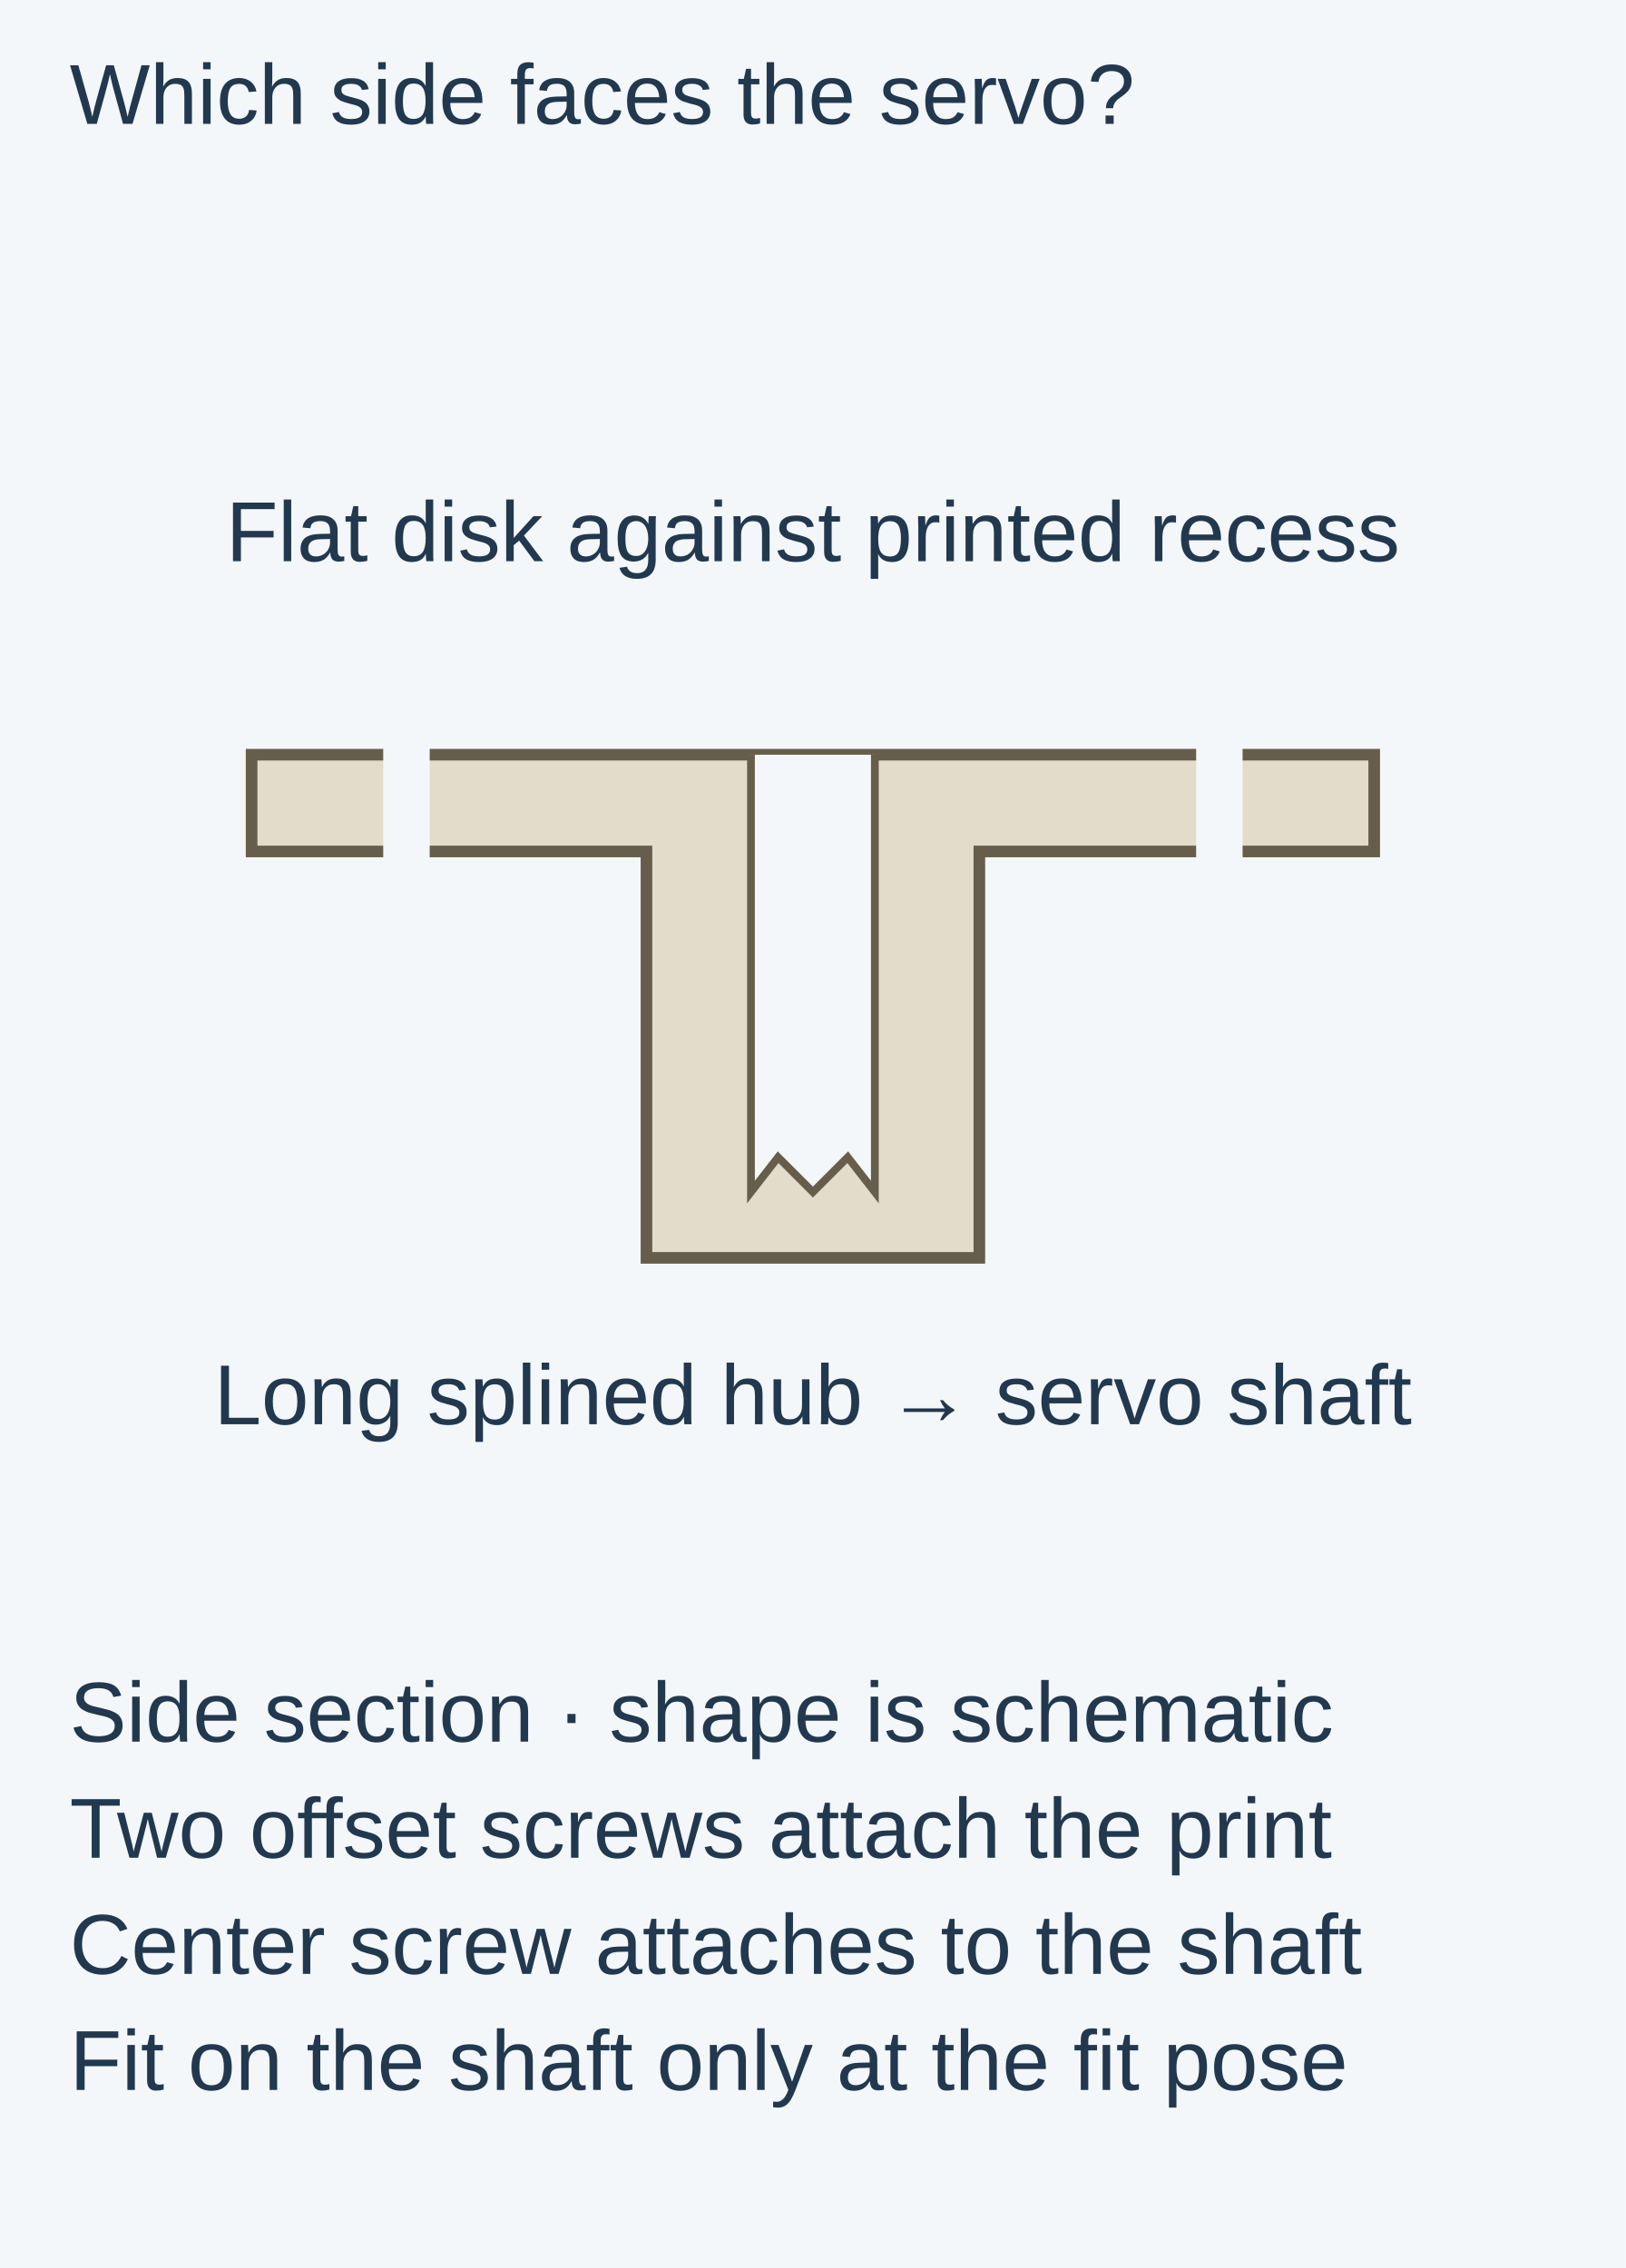
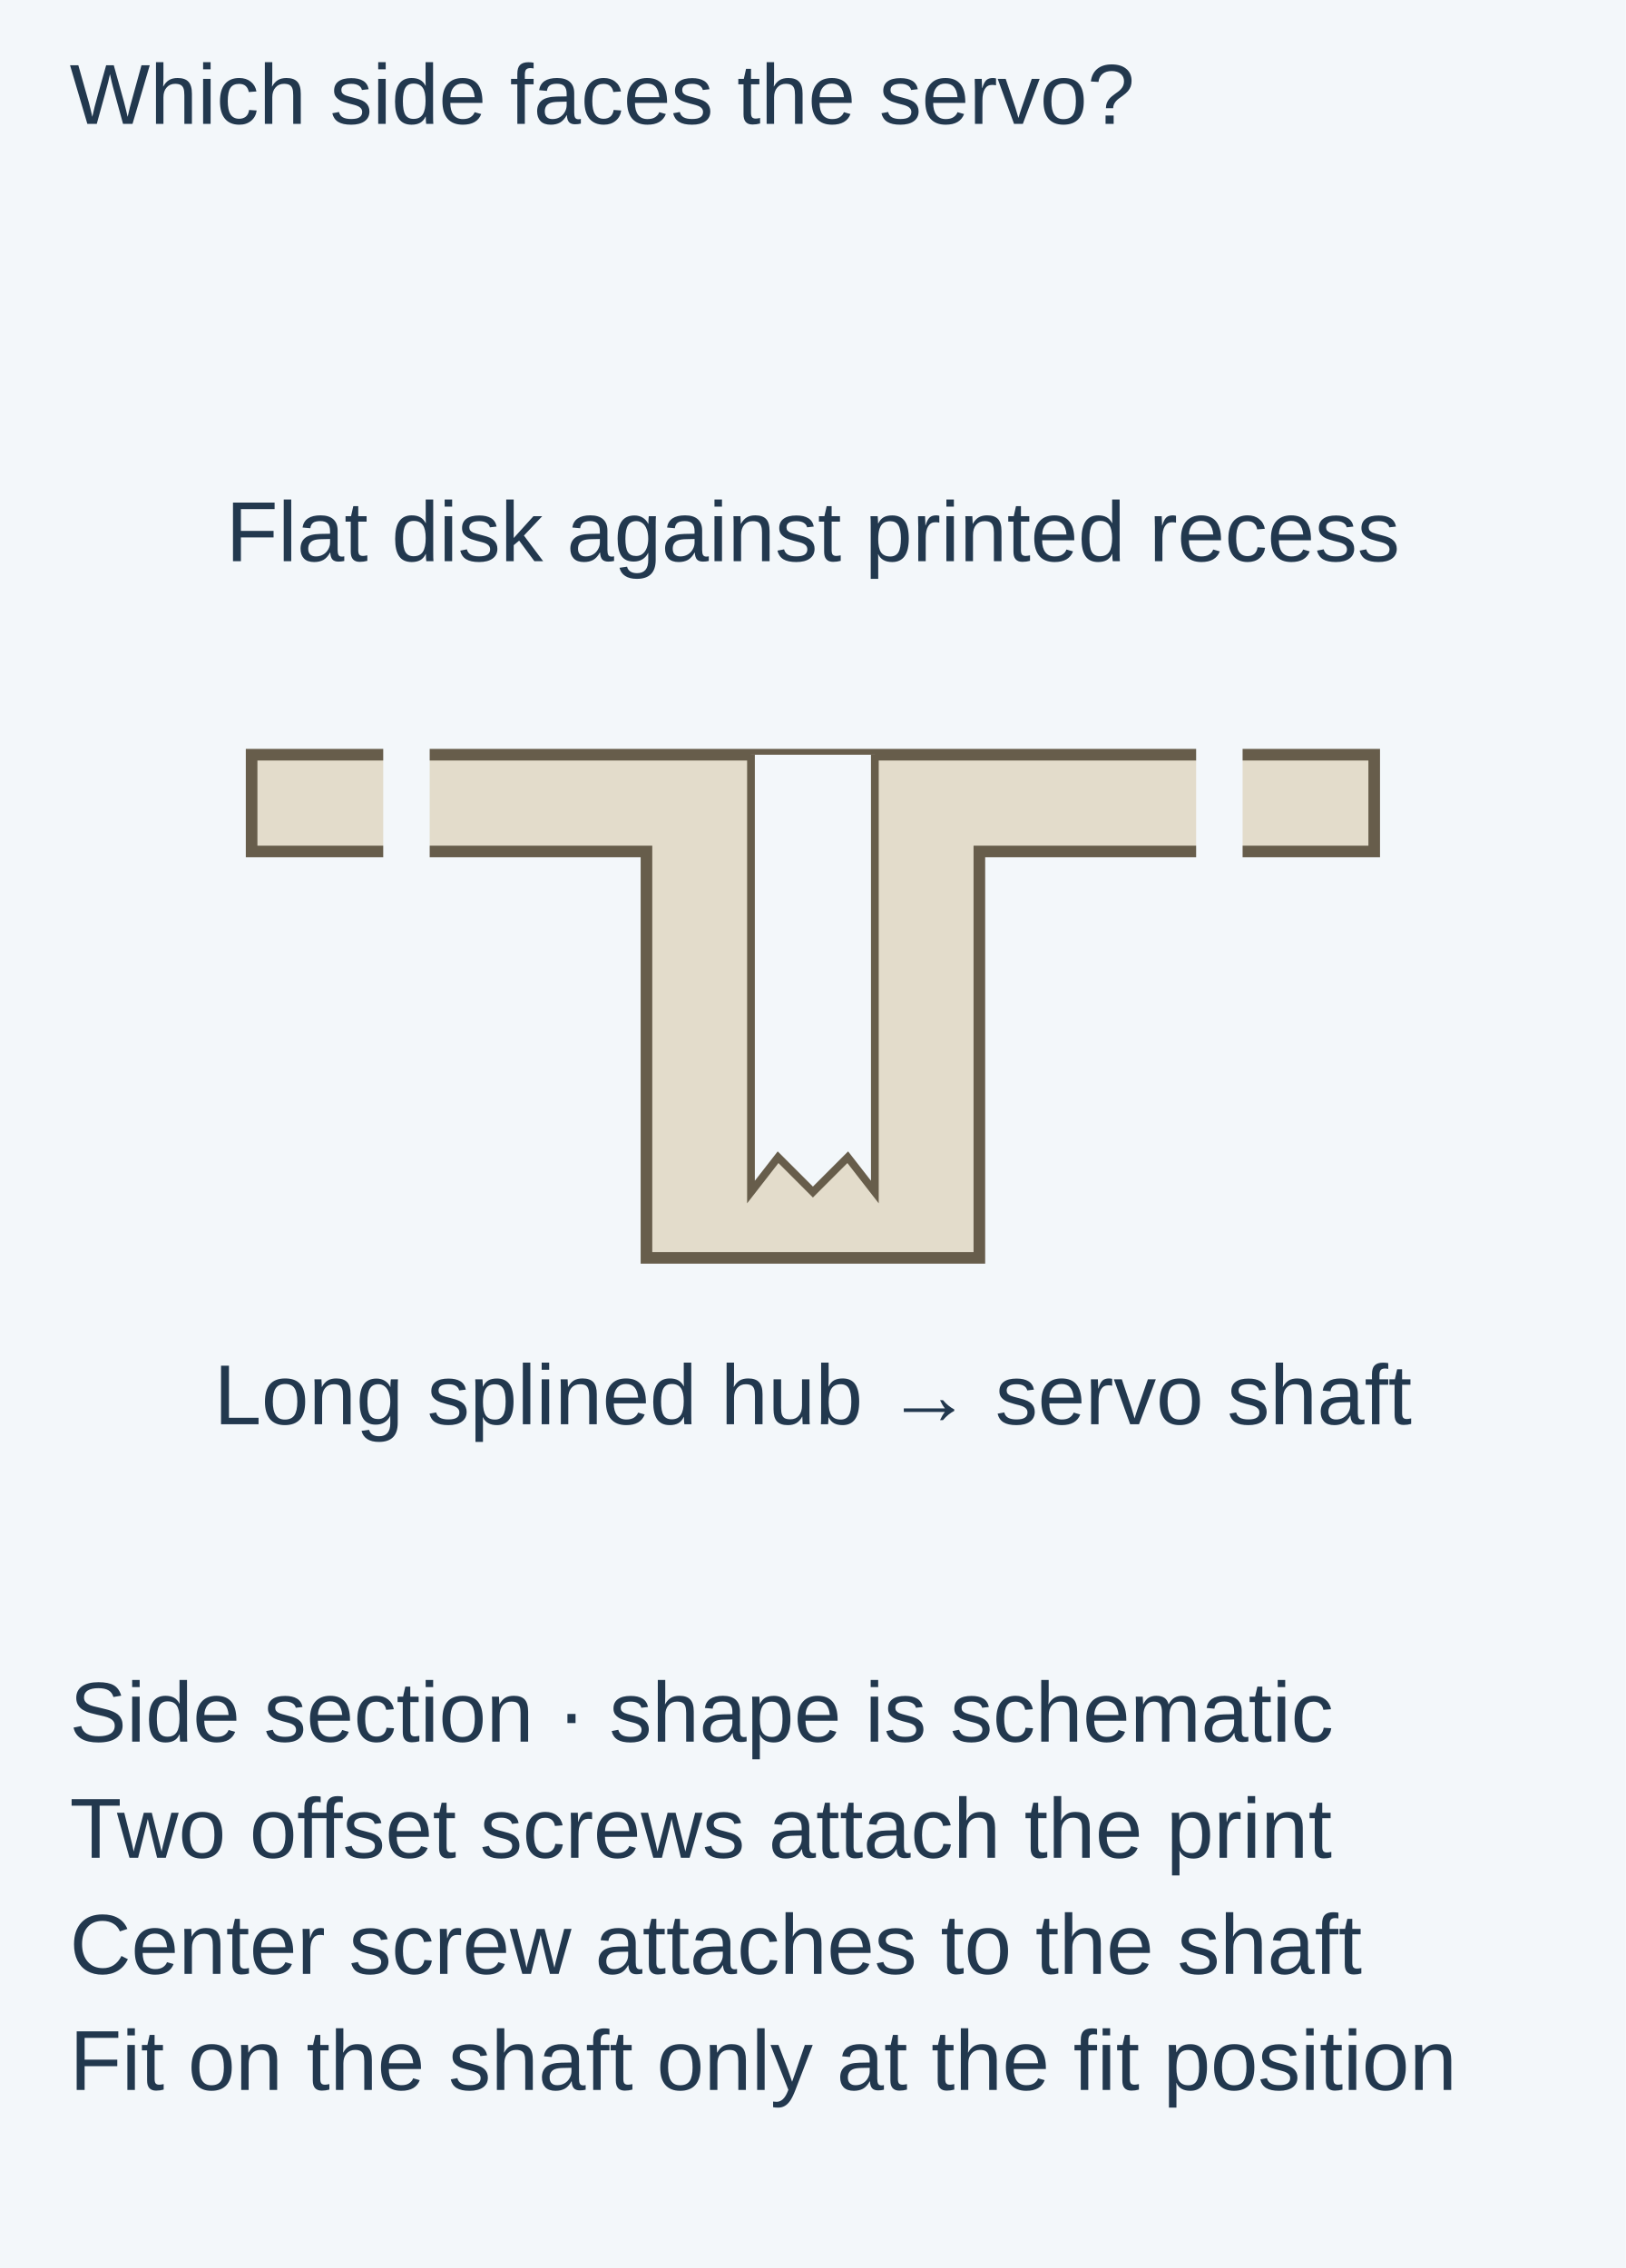
<svg xmlns="http://www.w3.org/2000/svg" viewBox="0 0 420 586" role="img">
  <defs>
    <marker id="arrow" viewBox="0 0 10 10" refX="9" refY="5" markerWidth="5" markerHeight="5" orient="auto">
      <path d="M0 0L10 5L0 10Z" fill="#a95522" />
    </marker>
  </defs>
  <rect width="420" height="586" fill="#f3f7fa" />
  <g font-family="Arial, sans-serif">
    <text x="18" y="32" fill="#22384e" font-size="22" text-anchor="start">Which side faces the servo?</text>
    <path d="M65 195H355V220H253V325H167V220H65Z" fill="#e3dccb" stroke="#675d4b" stroke-width="3" />
    <path d="M194 195V308L201 299L210 308L219 299L226 308V195" fill="#f3f7fa" stroke="#675d4b" stroke-width="2" />
    <path d="M105 185V230M315 185V230" stroke="#f3f7fa" stroke-width="12" />
    <text x="210" y="145" fill="#22384e" font-size="22" text-anchor="middle">Flat disk against printed recess</text>
    <text x="210" y="368" fill="#22384e" font-size="22" text-anchor="middle">Long splined hub → servo shaft</text>
    <text x="18" y="450" fill="#22384e" font-size="22" text-anchor="start">Side section · shape is schematic</text>
    <text x="18" y="480" fill="#22384e" font-size="22" text-anchor="start">Two offset screws attach the print</text>
    <text x="18" y="510" fill="#22384e" font-size="22" text-anchor="start">Center screw attaches to the shaft</text>
-     <text x="18" y="540" fill="#22384e" font-size="22" text-anchor="start">Fit on the shaft only at the fit pose</text>
+     <text x="18" y="540" fill="#22384e" font-size="22" text-anchor="start">Fit on the shaft only at the fit position</text>
  </g>
</svg>
